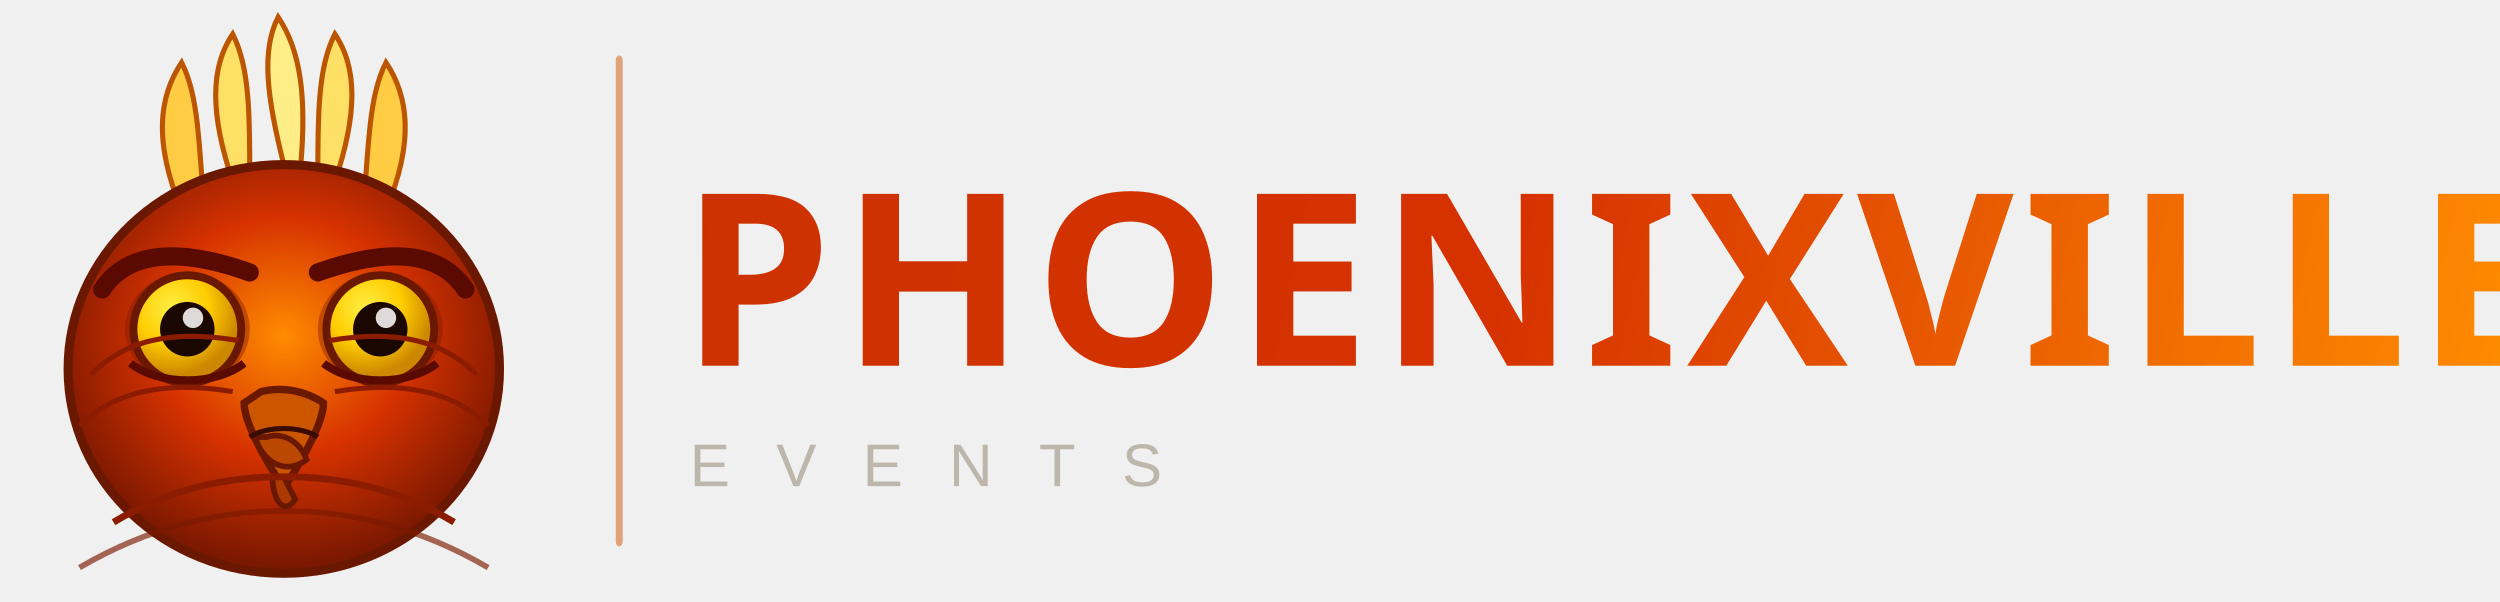
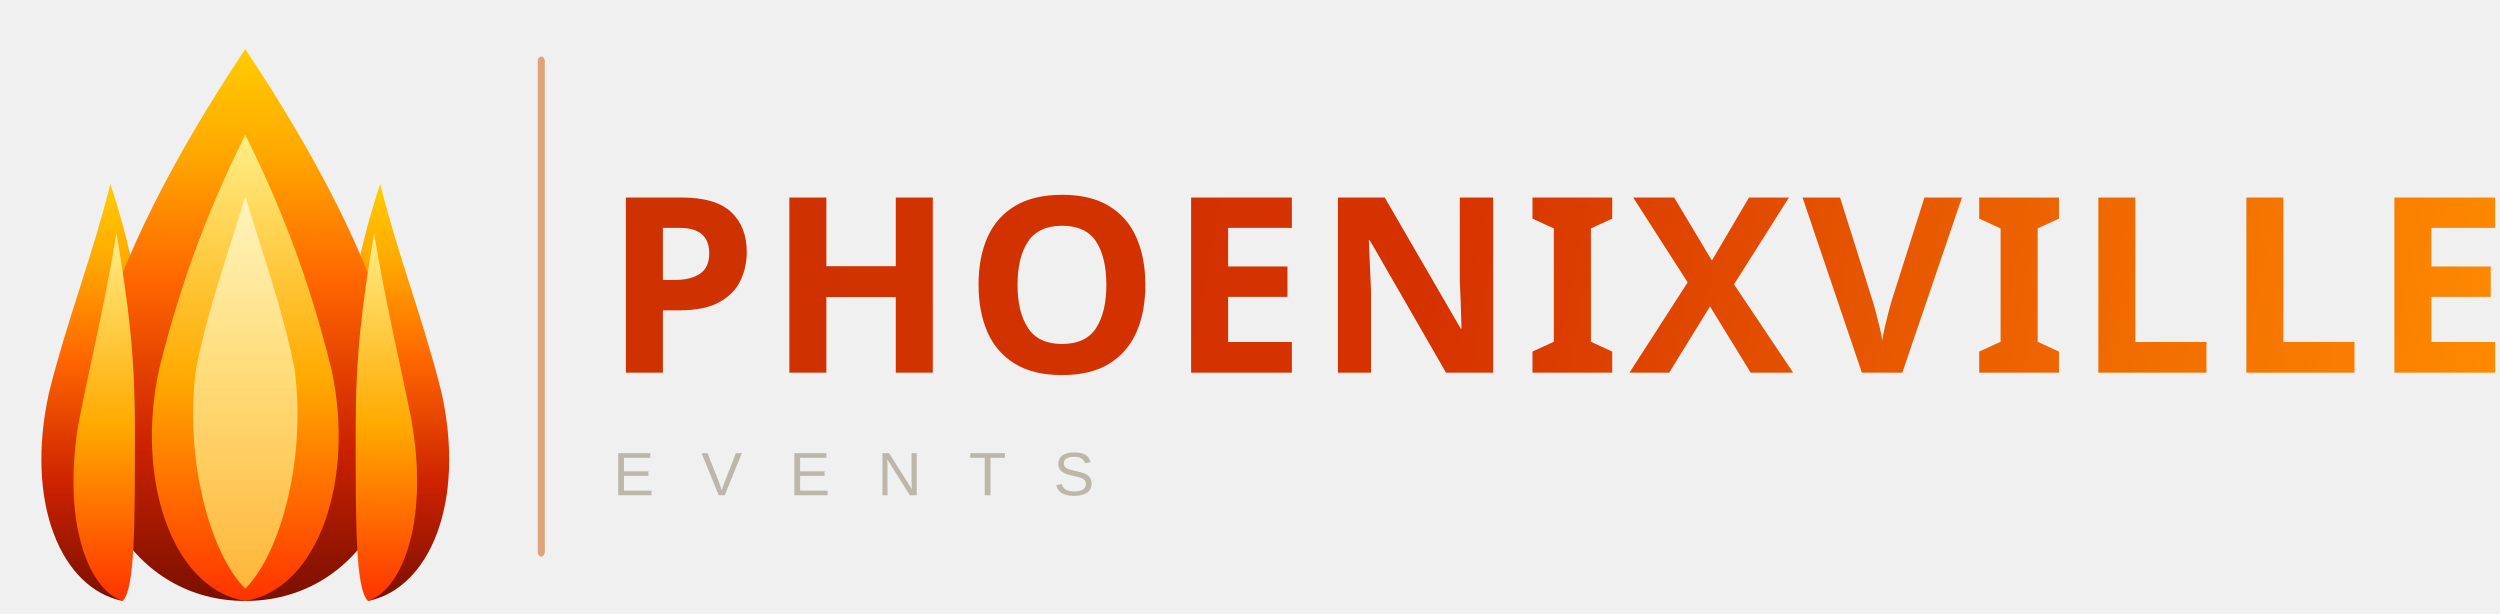
- <svg xmlns="http://www.w3.org/2000/svg" viewBox="0 0 540 130" role="img" aria-label="Phoenixville Events">
+ <svg xmlns="http://www.w3.org/2000/svg" viewBox="0 0 530 130" role="img" aria-label="Phoenixville Events">
  <defs>
-     <radialGradient id="hd" cx="50%" cy="42%" r="56%">
-       <stop offset="0%" stop-color="#ff8c00" />
-       <stop offset="52%" stop-color="#d63200" />
-       <stop offset="100%" stop-color="#7a1800" />
-     </radialGradient>
-     <radialGradient id="ey" cx="36%" cy="30%" r="62%">
-       <stop offset="0%" stop-color="#ffee44" />
-       <stop offset="55%" stop-color="#ffcc00" />
-       <stop offset="100%" stop-color="#cc8800" />
-     </radialGradient>
-     <linearGradient id="heat" gradientUnits="userSpaceOnUse" x1="148" y1="30" x2="538" y2="110">
+     <linearGradient id="fo" x1="0.5" y1="1" x2="0.5" y2="0">
+       <stop offset="0%" stop-color="#7a0f00" />
+       <stop offset="28%" stop-color="#cc2200" />
+       <stop offset="58%" stop-color="#ff6600" />
+       <stop offset="82%" stop-color="#ffaa00" />
+       <stop offset="100%" stop-color="#ffcc00" />
+     </linearGradient>
+     <linearGradient id="fi" x1="0.5" y1="1" x2="0.5" y2="0">
+       <stop offset="0%" stop-color="#ff3300" />
+       <stop offset="48%" stop-color="#ffaa00" />
+       <stop offset="100%" stop-color="#ffee88" />
+     </linearGradient>
+     <linearGradient id="fc" x1="0.5" y1="1" x2="0.5" y2="0">
+       <stop offset="0%" stop-color="#ffcc44" />
+       <stop offset="100%" stop-color="#fff8cc" />
+     </linearGradient>
+     <linearGradient id="heat" gradientUnits="userSpaceOnUse" x1="118" y1="30" x2="528" y2="110">
      <stop offset="0%" stop-color="#cc3200" />
      <stop offset="45%" stop-color="#d63200" />
      <stop offset="100%" stop-color="#ff8c00" />
    </linearGradient>
  </defs>
-   <g transform="scale(1.226)">
-     <path d="M 50 29 C 47 17 46  9 49  3 C 53  9 54 17 53 29 Z" fill="#ffee88" stroke="#bb5500" stroke-width=".9" />
-     <path d="M 41 32 C 37 20 37 12 41  6 C 44 12 44 20 44 32 Z" fill="#ffe066" stroke="#bb5500" stroke-width=".9" />
-     <path d="M 59 32 C 63 20 63 12 59  6 C 56 12 56 20 56 32 Z" fill="#ffe066" stroke="#bb5500" stroke-width=".9" />
-     <path d="M 32 37 C 27 25 28 17 32 11 C 35 17 35 25 36 37 Z" fill="#ffcc44" stroke="#bb5500" stroke-width=".9" />
-     <path d="M 68 37 C 73 25 72 17 68 11 C 65 17 65 25 64 37 Z" fill="#ffcc44" stroke="#bb5500" stroke-width=".9" />
-     <ellipse cx="50" cy="65" rx="38" ry="36" fill="url(#hd)" stroke="#6b1800" stroke-width="1.6" />
-     <path d="M 18 51 C 22 45 30 43 44 48" stroke="#5a0a00" stroke-width="3.2" stroke-linecap="round" fill="none" />
-     <path d="M 82 51 C 78 45 70 43 56 48" stroke="#5a0a00" stroke-width="3.2" stroke-linecap="round" fill="none" />
-     <ellipse cx="33" cy="58" rx="11" ry="10" fill="#7a1800" opacity="0.4" />
-     <ellipse cx="67" cy="58" rx="11" ry="10" fill="#7a1800" opacity="0.4" />
-     <circle cx="33" cy="58" r="9.5" fill="url(#ey)" stroke="#6b1800" stroke-width="1.4" />
-     <circle cx="33" cy="58" r="4.8" fill="#1a0800" />
-     <circle cx="34" cy="56" r="1.8" fill="white" opacity="0.85" />
-     <circle cx="67" cy="58" r="9.5" fill="url(#ey)" stroke="#6b1800" stroke-width="1.4" />
-     <circle cx="67" cy="58" r="4.8" fill="#1a0800" />
-     <circle cx="68" cy="56" r="1.8" fill="white" opacity="0.85" />
-     <path d="M 23 64 C 28 68 38 68 43 64" stroke="#5a0a00" stroke-width="1.4" fill="none" />
-     <path d="M 77 64 C 72 68 62 68 57 64" stroke="#5a0a00" stroke-width="1.4" fill="none" />
-     <path d="M 16 66 C 22 60 30 58 42 60" stroke="#8c1c00" stroke-width=".9" fill="none" />
-     <path d="M 14 75 C 20 69 29 67 41 69" stroke="#8c1c00" stroke-width=".9" fill="none" />
-     <path d="M 84 66 C 78 60 70 58 58 60" stroke="#8c1c00" stroke-width=".9" fill="none" />
-     <path d="M 86 75 C 80 69 71 67 59 69" stroke="#8c1c00" stroke-width=".9" fill="none" />
-     <path d="M 43 71 C 43 74 46 80 50 86 C 54 80 57 74 57 71 C 54 69 50 68 46 69 Z" fill="#cc5500" stroke="#6b1800" stroke-width="1.3" />
-     <path d="M 48 84 C 48 88 50 91 52 88 C 51 86 50 84 50 84 Z" fill="#aa3a00" stroke="#6b1800" stroke-width="1" />
-     <path d="M 45 77 C 46 81 50 84 54 81 C 53 78 50 76 47 77 Z" fill="#bb4800" stroke="#6b1800" stroke-width="1" />
-     <path d="M 44 77 C 47 75 53 75 56 77" stroke="#3a0c00" stroke-width=".9" fill="none" />
-     <path d="M 20 92 C 30 86 40 84 50 84 C 60 84 70 86 80 92" stroke="#8c1c00" stroke-width="1.2" fill="none" />
-     <path d="M 14 100 C 26 93 38 90 50 90 C 62 90 74 93 86 100" stroke="#7a1800" stroke-width="1" fill="none" opacity="0.65" />
+   <g transform="scale(1.3)">
+     <path d="M 20 98 C 10 96  4 82  8 64 C 11 52 15 42 18 30 C 22 42 24 54 24 66 C 24 84 18 96 20 98 Z" fill="url(#fo)" />
+     <path d="M 60 98 C 70 96 76 82 72 64 C 69 52 65 42 62 30 C 58 42 56 54 56 66 C 56 84 62 96 60 98 Z" fill="url(#fo)" />
+     <path d="M 40 98 C 22 98 10 80 16 56 C 20 42 28 26 40  8 C 52 26 60 42 64 56 C 70 80 58 98 40 98 Z" fill="url(#fo)" />
+     <path d="M 20 98 C 14 96 10 84 13 68 C 15 58 17 50 19 38 C 21 50 22 58 22 70 C 22 86 22 96 20 98 Z" fill="url(#fi)" />
+     <path d="M 60 98 C 66 96 70 84 67 68 C 65 58 63 50 61 38 C 59 50 58 58 58 70 C 58 86 58 96 60 98 Z" fill="url(#fi)" />
+     <path d="M 40 98 C 28 96 22 78 26 60 C 29 48 33 36 40 22 C 47 36 51 48 54 60 C 58 78 52 96 40 98 Z" fill="url(#fi)" />
+     <path d="M 40 96 C 34 90 30 74 32 60 C 34 50 37 42 40 32 C 43 42 46 50 48 60 C 50 74 46 90 40 96 Z" fill="url(#fc)" opacity="0.85" />
  </g>
-   <rect x="133" y="12" width="1.5" height="106" rx="1" fill="#cc5500" opacity="0.5" />
-   <text x="147" y="79" font-family="Impact, 'Arial Black', sans-serif" font-size="52" font-weight="900" letter-spacing="2" fill="url(#heat)">PHOENIXVILLE</text>
-   <text x="149" y="105" font-family="'Trebuchet MS', Arial, sans-serif" font-size="13" letter-spacing="10" fill="#bdb6ab">EVENTS</text>
+   <rect x="114" y="12" width="1.5" height="106" rx="1" fill="#cc5500" opacity="0.5" />
+   <text x="128" y="79" font-family="Impact, 'Arial Black', sans-serif" font-size="52" font-weight="900" letter-spacing="2" fill="url(#heat)">PHOENIXVILLE</text>
+   <text x="130" y="105" font-family="'Trebuchet MS', Arial, sans-serif" font-size="13" letter-spacing="10" fill="#bdb6ab">EVENTS</text>
</svg>
